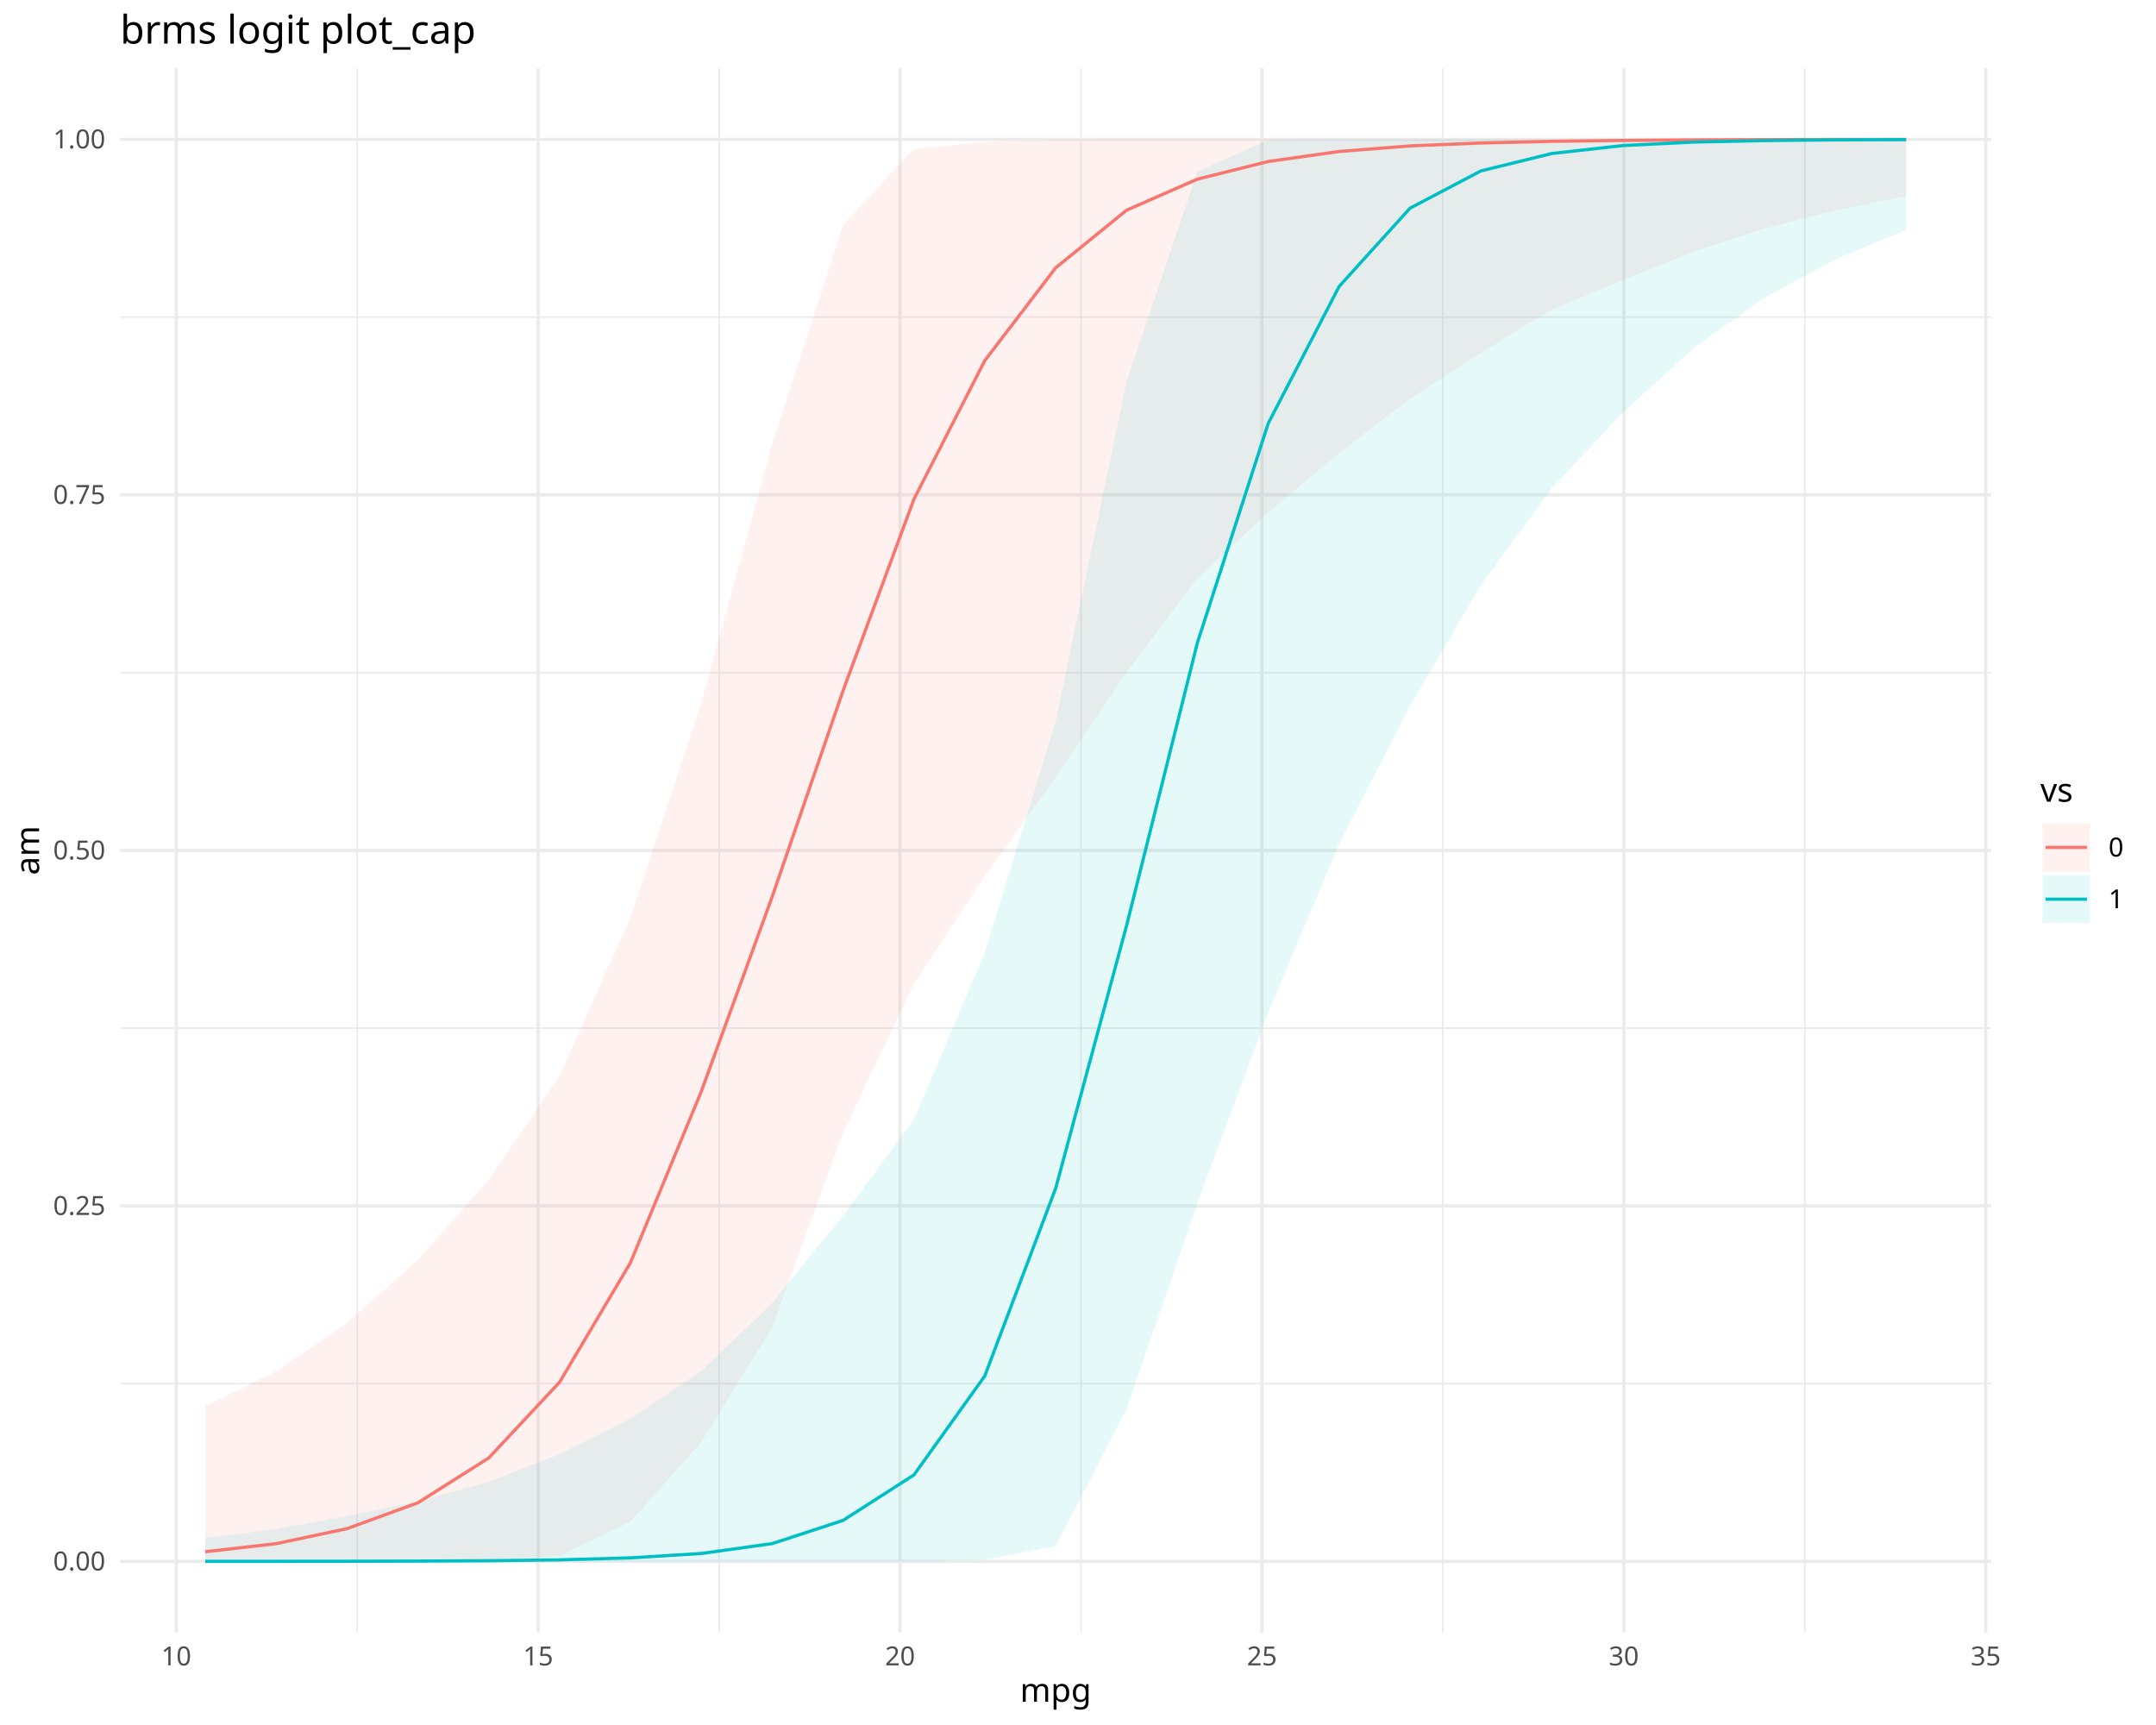
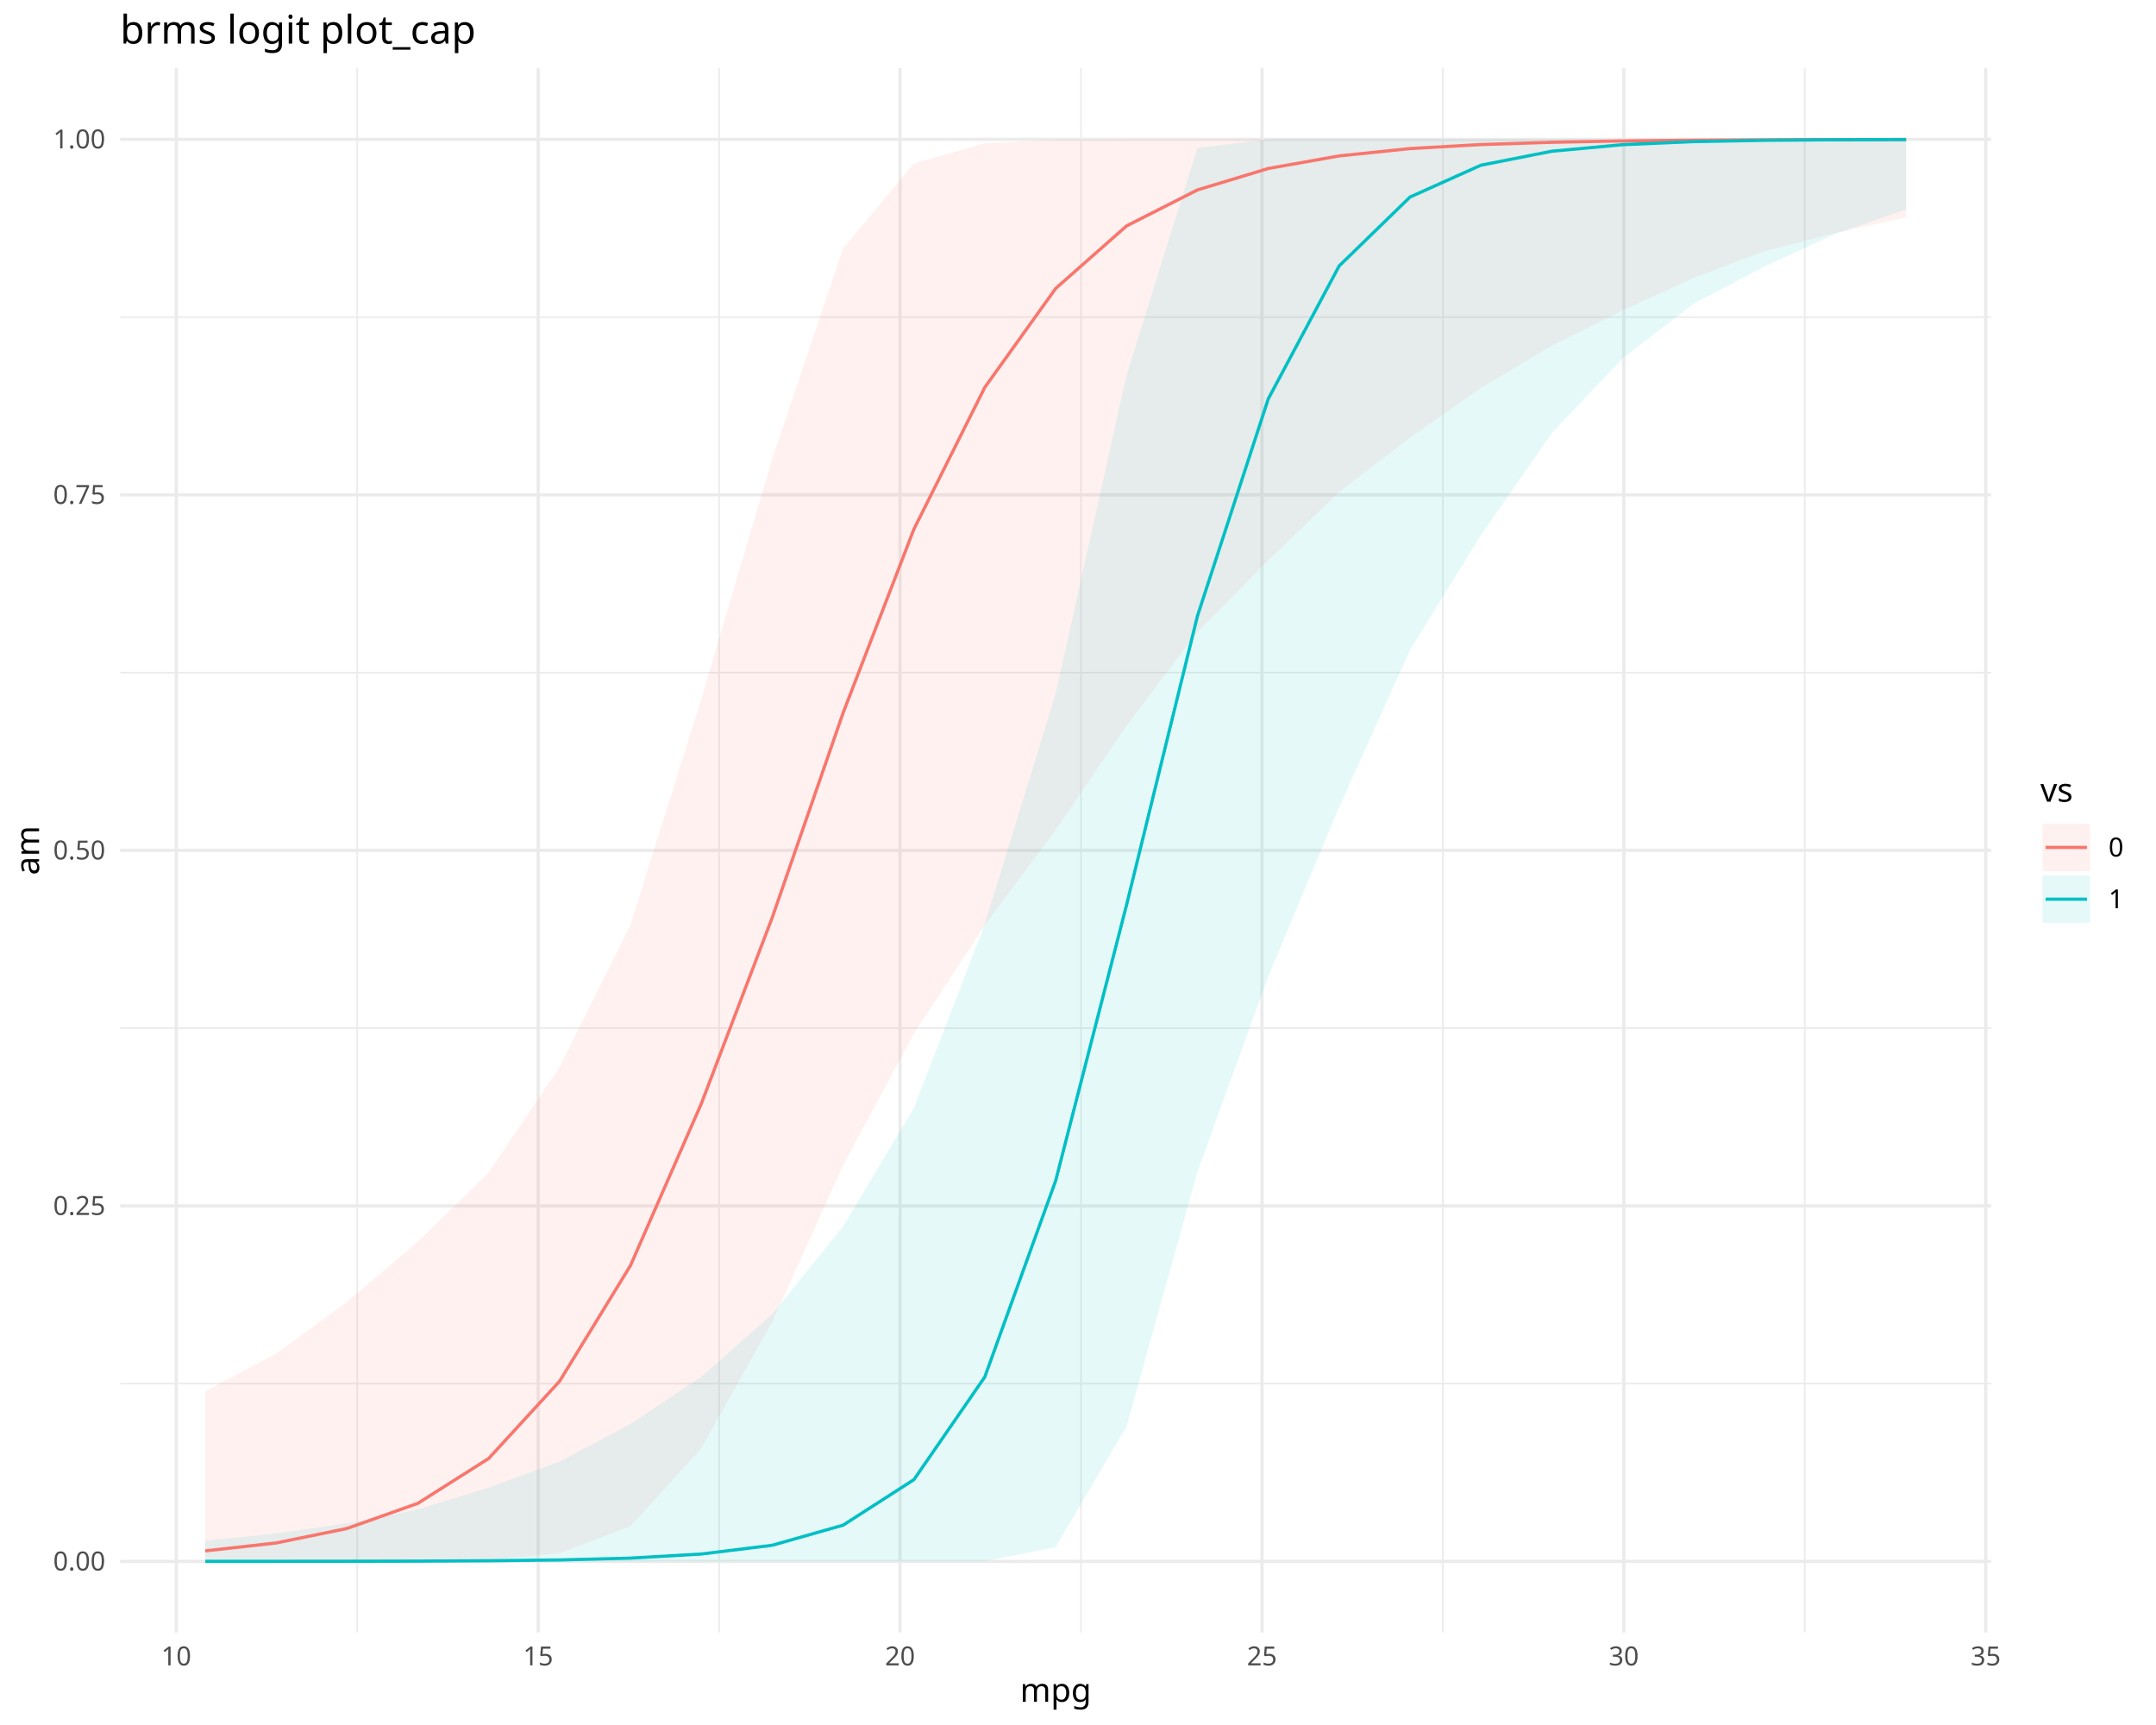
<svg xmlns="http://www.w3.org/2000/svg" class="svglite" data-engine-version="2.0" width="720.00pt" height="576.00pt" viewBox="0 0 720.00 576.00">
  <defs>
    <style type="text/css">
    .svglite line, .svglite polyline, .svglite polygon, .svglite path, .svglite rect, .svglite circle {
      fill: none;
      stroke: #000000;
      stroke-linecap: round;
      stroke-linejoin: round;
      stroke-miterlimit: 10.00;
    }
  </style>
  </defs>
  <rect width="100%" height="100%" style="stroke: none; fill: #FFFFFF;" />
  <defs>
    <clipPath id="cpMC4wMHw3MjAuMDB8MC4wMHw1NzYuMDA=">
      <rect x="0.00" y="0.00" width="720.00" height="576.00" />
    </clipPath>
  </defs>
  <g clip-path="url(#cpMC4wMHw3MjAuMDB8MC4wMHw1NzYuMDA=)">
</g>
  <defs>
    <clipPath id="cpNDAuMTN8NjY0Ljk1fDIyLjc4fDU0NS4xMQ==">
      <rect x="40.13" y="22.78" width="624.82" height="522.33" />
    </clipPath>
  </defs>
  <g clip-path="url(#cpNDAuMTN8NjY0Ljk1fDIyLjc4fDU0NS4xMQ==)">
    <polyline points="40.13,462.01 664.95,462.01 " style="stroke-width: 0.53; stroke: #EBEBEB; stroke-linecap: butt;" />
    <polyline points="40.13,343.30 664.95,343.30 " style="stroke-width: 0.53; stroke: #EBEBEB; stroke-linecap: butt;" />
    <polyline points="40.13,224.59 664.95,224.59 " style="stroke-width: 0.53; stroke: #EBEBEB; stroke-linecap: butt;" />
    <polyline points="40.13,105.88 664.95,105.88 " style="stroke-width: 0.53; stroke: #EBEBEB; stroke-linecap: butt;" />
    <polyline points="119.29,545.11 119.29,22.78 " style="stroke-width: 0.53; stroke: #EBEBEB; stroke-linecap: butt;" />
    <polyline points="240.15,545.11 240.15,22.78 " style="stroke-width: 0.53; stroke: #EBEBEB; stroke-linecap: butt;" />
    <polyline points="361.00,545.11 361.00,22.78 " style="stroke-width: 0.53; stroke: #EBEBEB; stroke-linecap: butt;" />
    <polyline points="481.85,545.11 481.85,22.78 " style="stroke-width: 0.53; stroke: #EBEBEB; stroke-linecap: butt;" />
    <polyline points="602.71,545.11 602.71,22.78 " style="stroke-width: 0.53; stroke: #EBEBEB; stroke-linecap: butt;" />
    <polyline points="40.13,521.37 664.95,521.37 " style="stroke-width: 1.07; stroke: #EBEBEB; stroke-linecap: butt;" />
    <polyline points="40.13,402.66 664.95,402.66 " style="stroke-width: 1.07; stroke: #EBEBEB; stroke-linecap: butt;" />
    <polyline points="40.13,283.95 664.95,283.95 " style="stroke-width: 1.07; stroke: #EBEBEB; stroke-linecap: butt;" />
    <polyline points="40.13,165.24 664.95,165.24 " style="stroke-width: 1.07; stroke: #EBEBEB; stroke-linecap: butt;" />
    <polyline points="40.13,46.53 664.95,46.53 " style="stroke-width: 1.07; stroke: #EBEBEB; stroke-linecap: butt;" />
    <polyline points="58.87,545.11 58.87,22.78 " style="stroke-width: 1.07; stroke: #EBEBEB; stroke-linecap: butt;" />
    <polyline points="179.72,545.11 179.72,22.78 " style="stroke-width: 1.07; stroke: #EBEBEB; stroke-linecap: butt;" />
    <polyline points="300.57,545.11 300.57,22.78 " style="stroke-width: 1.07; stroke: #EBEBEB; stroke-linecap: butt;" />
    <polyline points="421.43,545.11 421.43,22.78 " style="stroke-width: 1.07; stroke: #EBEBEB; stroke-linecap: butt;" />
    <polyline points="542.28,545.11 542.28,22.78 " style="stroke-width: 1.07; stroke: #EBEBEB; stroke-linecap: butt;" />
    <polyline points="663.14,545.11 663.14,22.78 " style="stroke-width: 1.07; stroke: #EBEBEB; stroke-linecap: butt;" />
-     <polygon points="68.53,469.53 92.20,457.93 115.87,441.86 139.54,420.71 163.20,394.03 186.87,359.26 210.54,306.41 234.20,234.75 257.87,148.42 281.54,75.12 305.21,49.77 328.87,47.27 352.54,46.69 376.21,46.56 399.88,46.53 423.54,46.53 447.21,46.53 470.88,46.53 494.54,46.53 518.21,46.53 541.88,46.53 565.55,46.53 589.21,46.53 612.88,46.53 636.55,46.53 636.55,65.44 612.88,70.32 589.21,76.34 565.55,84.03 541.88,93.53 518.21,103.38 494.54,117.85 470.88,133.13 447.21,151.30 423.54,171.05 399.88,193.14 376.21,224.47 352.54,259.59 328.87,292.45 305.21,328.46 281.54,378.11 257.87,443.23 234.20,481.55 210.54,508.11 186.87,519.53 163.20,521.18 139.54,521.34 115.87,521.37 92.20,521.37 68.53,521.37 " style="stroke-width: 0.00; stroke: none; fill: #F8766D; fill-opacity: 0.10;" />
-     <polyline points="68.53,469.53 92.20,457.93 115.87,441.86 139.54,420.71 163.20,394.03 186.87,359.26 210.54,306.41 234.20,234.75 257.87,148.42 281.54,75.12 305.21,49.77 328.87,47.27 352.54,46.69 376.21,46.56 399.88,46.53 423.54,46.53 447.21,46.53 470.88,46.53 494.54,46.53 518.21,46.53 541.88,46.53 565.55,46.53 589.21,46.53 612.88,46.53 636.55,46.53 " style="stroke-width: 1.07; stroke: none;" />
-     <polyline points="636.55,65.44 612.88,70.32 589.21,76.34 565.55,84.03 541.88,93.53 518.21,103.38 494.54,117.85 470.88,133.13 447.21,151.30 423.54,171.05 399.88,193.14 376.21,224.47 352.54,259.59 328.87,292.45 305.21,328.46 281.54,378.11 257.87,443.23 234.20,481.55 210.54,508.11 186.87,519.53 163.20,521.18 139.54,521.34 115.87,521.37 92.20,521.37 68.53,521.37 " style="stroke-width: 1.07; stroke: none;" />
-     <polygon points="68.53,513.55 92.20,510.58 115.87,506.27 139.54,501.30 163.20,494.85 186.87,485.53 210.54,473.74 234.20,457.76 257.87,435.11 281.54,405.89 305.21,373.76 328.87,318.09 352.54,240.87 376.21,127.49 399.88,57.29 423.54,46.73 447.21,46.55 470.88,46.53 494.54,46.53 518.21,46.53 541.88,46.53 565.55,46.53 589.21,46.53 612.88,46.53 636.55,46.53 636.55,76.73 612.88,86.65 589.21,99.40 565.55,116.28 541.88,137.89 518.21,162.98 494.54,195.46 470.88,235.67 447.21,281.79 423.54,337.98 399.88,401.72 376.21,470.51 352.54,516.29 328.87,520.83 305.21,521.36 281.54,521.37 257.87,521.37 234.20,521.37 210.54,521.37 186.87,521.37 163.20,521.37 139.54,521.37 115.87,521.37 92.20,521.37 68.53,521.37 " style="stroke-width: 0.00; stroke: none; fill: #00BFC4; fill-opacity: 0.10;" />
-     <polyline points="68.53,513.55 92.20,510.58 115.87,506.27 139.54,501.30 163.20,494.85 186.87,485.53 210.54,473.74 234.20,457.76 257.87,435.11 281.54,405.89 305.21,373.76 328.87,318.09 352.54,240.87 376.21,127.49 399.88,57.29 423.54,46.73 447.21,46.55 470.88,46.53 494.54,46.53 518.21,46.53 541.88,46.53 565.55,46.53 589.21,46.53 612.88,46.53 636.55,46.53 " style="stroke-width: 1.07; stroke: none;" />
-     <polyline points="636.55,76.73 612.88,86.65 589.21,99.40 565.55,116.28 541.88,137.89 518.21,162.98 494.54,195.46 470.88,235.67 447.21,281.79 423.54,337.98 399.88,401.72 376.21,470.51 352.54,516.29 328.87,520.83 305.21,521.36 281.54,521.37 257.87,521.37 234.20,521.37 210.54,521.37 186.87,521.37 163.20,521.37 139.54,521.37 115.87,521.37 92.20,521.37 68.53,521.37 " style="stroke-width: 1.07; stroke: none;" />
-     <polyline points="68.53,518.15 92.20,515.45 115.87,510.44 139.54,501.81 163.20,486.84 186.87,461.53 210.54,421.63 234.20,364.45 257.87,299.44 281.54,230.62 305.21,166.68 328.87,120.41 352.54,89.44 376.21,70.19 399.88,59.81 423.54,53.92 447.21,50.58 470.88,48.72 494.54,47.74 518.21,47.19 541.88,46.89 565.55,46.72 589.21,46.63 612.88,46.58 636.55,46.56 " style="stroke-width: 1.07; stroke: #F8766D; stroke-linecap: butt;" />
-     <polyline points="68.53,521.36 92.20,521.35 115.87,521.33 139.54,521.27 163.20,521.15 186.87,520.86 210.54,520.19 234.20,518.73 257.87,515.43 281.54,507.68 305.21,492.50 328.87,459.45 352.54,396.80 376.21,309.11 399.88,214.59 423.54,141.35 447.21,95.64 470.88,69.51 494.54,57.07 518.21,51.26 541.88,48.61 565.55,47.44 589.21,46.94 612.88,46.71 636.55,46.61 " style="stroke-width: 1.07; stroke: #00BFC4; stroke-linecap: butt;" />
+     <polygon points="68.53,464.54 92.20,452.00 115.87,434.75 139.54,414.64 163.20,391.55 186.87,356.34 210.54,308.82 234.20,233.43 257.87,153.31 281.54,83.08 305.21,54.57 328.87,47.85 352.54,46.63 376.21,46.55 399.88,46.53 423.54,46.53 447.21,46.53 470.88,46.53 494.54,46.53 518.21,46.53 541.88,46.53 565.55,46.53 589.21,46.53 612.88,46.53 636.55,46.53 636.55,72.53 612.88,77.82 589.21,83.91 565.55,92.80 541.88,103.63 518.21,115.42 494.54,129.57 470.88,146.16 447.21,164.28 423.54,187.14 399.88,211.00 376.21,242.33 352.54,277.14 328.87,308.93 305.21,345.05 281.54,389.07 257.87,441.42 234.20,483.58 210.54,509.66 186.87,518.64 163.20,520.98 139.54,521.29 115.87,521.35 92.20,521.37 68.53,521.37 " style="stroke-width: 0.00; stroke: none; fill: #F8766D; fill-opacity: 0.10;" />
+     <polyline points="68.53,464.54 92.20,452.00 115.87,434.75 139.54,414.64 163.20,391.55 186.87,356.34 210.54,308.82 234.20,233.43 257.87,153.31 281.54,83.08 305.21,54.57 328.87,47.85 352.54,46.63 376.21,46.55 399.88,46.53 423.54,46.53 447.21,46.53 470.88,46.53 494.54,46.53 518.21,46.53 541.88,46.53 565.55,46.53 589.21,46.53 612.88,46.53 636.55,46.53 " style="stroke-width: 1.07; stroke: none;" />
+     <polyline points="636.55,72.53 612.88,77.82 589.21,83.91 565.55,92.80 541.88,103.63 518.21,115.42 494.54,129.57 470.88,146.16 447.21,164.28 423.54,187.14 399.88,211.00 376.21,242.33 352.54,277.14 328.87,308.93 305.21,345.05 281.54,389.07 257.87,441.42 234.20,483.58 210.54,509.66 186.87,518.64 163.20,520.98 139.54,521.29 115.87,521.35 92.20,521.37 68.53,521.37 " style="stroke-width: 1.07; stroke: none;" />
+     <polygon points="68.53,514.52 92.20,512.04 115.87,508.69 139.54,504.02 163.20,496.74 186.87,488.07 210.54,475.52 234.20,459.74 257.87,438.87 281.54,409.49 305.21,369.89 328.87,308.62 352.54,231.69 376.21,125.34 399.88,49.42 423.54,46.53 447.21,46.53 470.88,46.53 494.54,46.53 518.21,46.53 541.88,46.53 565.55,46.53 589.21,46.53 612.88,46.53 636.55,46.53 636.55,69.88 612.88,78.12 589.21,89.03 565.55,101.43 541.88,119.68 518.21,144.63 494.54,178.74 470.88,217.08 447.21,269.54 423.54,326.12 399.88,391.33 376.21,476.39 352.54,516.59 328.87,521.33 305.21,521.37 281.54,521.37 257.87,521.37 234.20,521.37 210.54,521.37 186.87,521.37 163.20,521.37 139.54,521.37 115.87,521.37 92.20,521.37 68.53,521.37 " style="stroke-width: 0.00; stroke: none; fill: #00BFC4; fill-opacity: 0.10;" />
+     <polyline points="68.53,514.52 92.20,512.04 115.87,508.69 139.54,504.02 163.20,496.74 186.87,488.07 210.54,475.52 234.20,459.74 257.87,438.87 281.54,409.49 305.21,369.89 328.87,308.62 352.54,231.69 376.21,125.34 399.88,49.42 423.54,46.53 447.21,46.53 470.88,46.53 494.54,46.53 518.21,46.53 541.88,46.53 565.55,46.53 589.21,46.53 612.88,46.53 636.55,46.53 " style="stroke-width: 1.07; stroke: none;" />
+     <polyline points="636.55,69.88 612.88,78.12 589.21,89.03 565.55,101.43 541.88,119.68 518.21,144.63 494.54,178.74 470.88,217.08 447.21,269.54 423.54,326.12 399.88,391.33 376.21,476.39 352.54,516.59 328.87,521.33 305.21,521.37 281.54,521.37 257.87,521.37 234.20,521.37 210.54,521.37 186.87,521.37 163.20,521.37 139.54,521.37 115.87,521.37 92.20,521.37 68.53,521.37 " style="stroke-width: 1.07; stroke: none;" />
+     <polyline points="68.53,517.86 92.20,515.22 115.87,510.38 139.54,501.98 163.20,487.00 186.87,461.21 210.54,422.59 234.20,368.54 257.87,306.44 281.54,238.08 305.21,176.67 328.87,129.36 352.54,96.32 376.21,75.44 399.88,63.42 423.54,56.26 447.21,52.06 470.88,49.61 494.54,48.27 518.21,47.51 541.88,47.07 565.55,46.83 589.21,46.69 612.88,46.62 636.55,46.58 " style="stroke-width: 1.07; stroke: #F8766D; stroke-linecap: butt;" />
+     <polyline points="68.53,521.36 92.20,521.35 115.87,521.33 139.54,521.28 163.20,521.16 186.87,520.89 210.54,520.28 234.20,518.91 257.87,515.99 281.54,509.28 305.21,494.07 328.87,459.79 352.54,394.26 376.21,302.19 399.88,205.72 423.54,133.19 447.21,88.81 470.88,65.79 494.54,55.17 518.21,50.50 541.88,48.31 565.55,47.29 589.21,46.85 612.88,46.67 636.55,46.59 " style="stroke-width: 1.07; stroke: #00BFC4; stroke-linecap: butt;" />
  </g>
  <g clip-path="url(#cpMC4wMHw3MjAuMDB8MC4wMHw1NzYuMDA=)">
    <text x="35.20" y="524.40" text-anchor="end" style="font-size: 8.80px; fill: #4D4D4D; font-family: sans;" textLength="17.13px" lengthAdjust="spacingAndGlyphs">0.00</text>
    <text x="35.20" y="405.69" text-anchor="end" style="font-size: 8.80px; fill: #4D4D4D; font-family: sans;" textLength="17.13px" lengthAdjust="spacingAndGlyphs">0.25</text>
    <text x="35.20" y="286.98" text-anchor="end" style="font-size: 8.80px; fill: #4D4D4D; font-family: sans;" textLength="17.13px" lengthAdjust="spacingAndGlyphs">0.50</text>
    <text x="35.20" y="168.26" text-anchor="end" style="font-size: 8.80px; fill: #4D4D4D; font-family: sans;" textLength="17.13px" lengthAdjust="spacingAndGlyphs">0.75</text>
    <text x="35.20" y="49.55" text-anchor="end" style="font-size: 8.80px; fill: #4D4D4D; font-family: sans;" textLength="17.13px" lengthAdjust="spacingAndGlyphs">1.00</text>
    <text x="58.87" y="556.10" text-anchor="middle" style="font-size: 8.80px; fill: #4D4D4D; font-family: sans;" textLength="9.79px" lengthAdjust="spacingAndGlyphs">10</text>
    <text x="179.72" y="556.10" text-anchor="middle" style="font-size: 8.80px; fill: #4D4D4D; font-family: sans;" textLength="9.79px" lengthAdjust="spacingAndGlyphs">15</text>
    <text x="300.57" y="556.10" text-anchor="middle" style="font-size: 8.80px; fill: #4D4D4D; font-family: sans;" textLength="9.79px" lengthAdjust="spacingAndGlyphs">20</text>
    <text x="421.43" y="556.10" text-anchor="middle" style="font-size: 8.80px; fill: #4D4D4D; font-family: sans;" textLength="9.79px" lengthAdjust="spacingAndGlyphs">25</text>
    <text x="542.28" y="556.10" text-anchor="middle" style="font-size: 8.80px; fill: #4D4D4D; font-family: sans;" textLength="9.79px" lengthAdjust="spacingAndGlyphs">30</text>
    <text x="663.14" y="556.10" text-anchor="middle" style="font-size: 8.80px; fill: #4D4D4D; font-family: sans;" textLength="9.79px" lengthAdjust="spacingAndGlyphs">35</text>
    <text x="352.54" y="568.24" text-anchor="middle" style="font-size: 11.00px; font-family: sans;" textLength="21.40px" lengthAdjust="spacingAndGlyphs">mpg</text>
    <text transform="translate(13.05,283.95) rotate(-90)" text-anchor="middle" style="font-size: 11.00px; font-family: sans;" textLength="15.29px" lengthAdjust="spacingAndGlyphs">am</text>
    <text x="681.39" y="267.71" style="font-size: 11.00px; font-family: sans;" textLength="11.01px" lengthAdjust="spacingAndGlyphs">vs</text>
    <rect x="682.10" y="275.04" width="15.86" height="15.86" style="stroke-width: 1.07; stroke: none; stroke-linecap: square; stroke-linejoin: miter; fill: #F8766D; fill-opacity: 0.10;" />
    <line x1="683.12" y1="282.97" x2="696.94" y2="282.97" style="stroke-width: 1.07; stroke: #F8766D; stroke-linecap: butt;" />
    <rect x="682.10" y="292.32" width="15.86" height="15.86" style="stroke-width: 1.07; stroke: none; stroke-linecap: square; stroke-linejoin: miter; fill: #00BFC4; fill-opacity: 0.10;" />
    <line x1="683.12" y1="300.25" x2="696.94" y2="300.25" style="stroke-width: 1.07; stroke: #00BFC4; stroke-linecap: butt;" />
    <text x="704.15" y="286.00" style="font-size: 8.80px; font-family: sans;" textLength="4.89px" lengthAdjust="spacingAndGlyphs">0</text>
    <text x="704.15" y="303.28" style="font-size: 8.80px; font-family: sans;" textLength="4.89px" lengthAdjust="spacingAndGlyphs">1</text>
    <text x="40.13" y="14.56" style="font-size: 13.20px; font-family: sans;" textLength="110.80px" lengthAdjust="spacingAndGlyphs">brms logit plot_cap</text>
  </g>
</svg>
